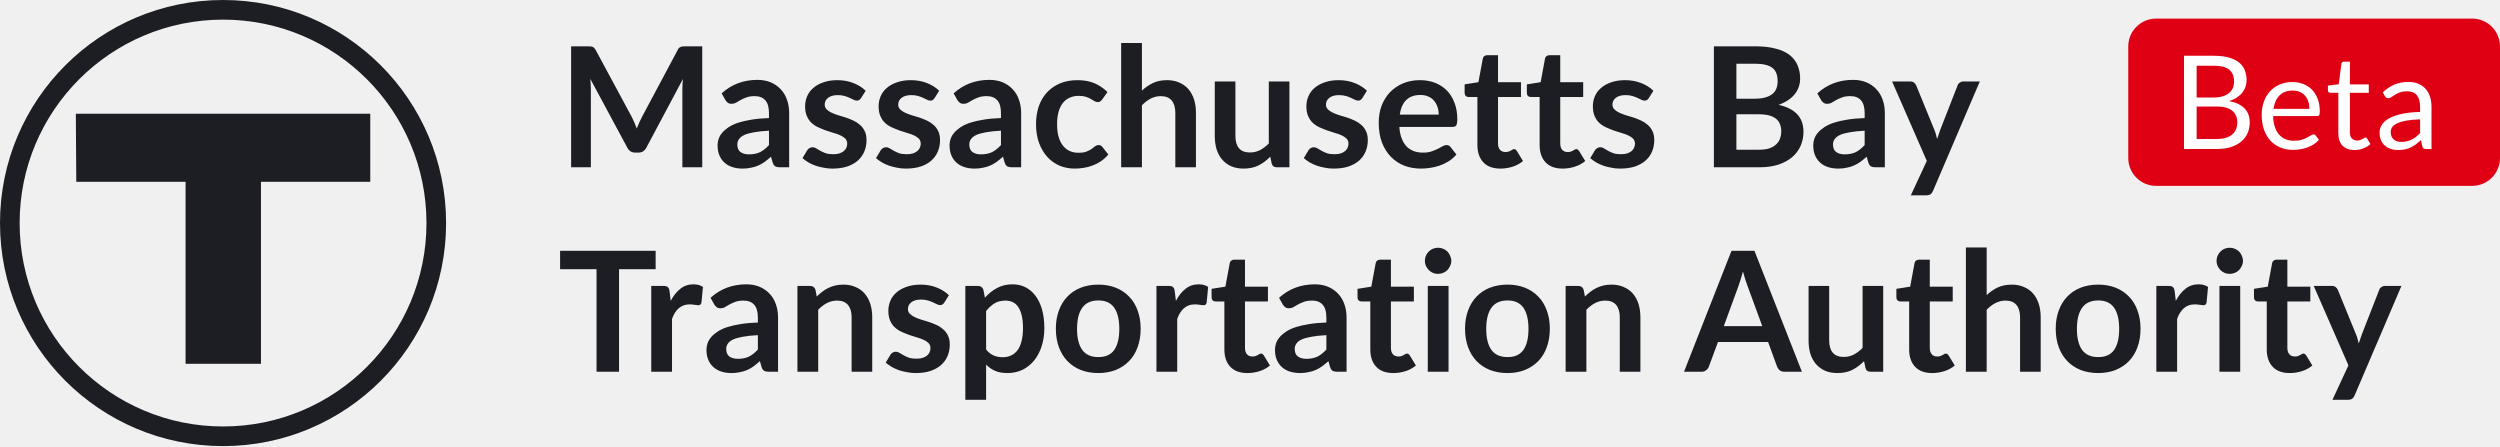
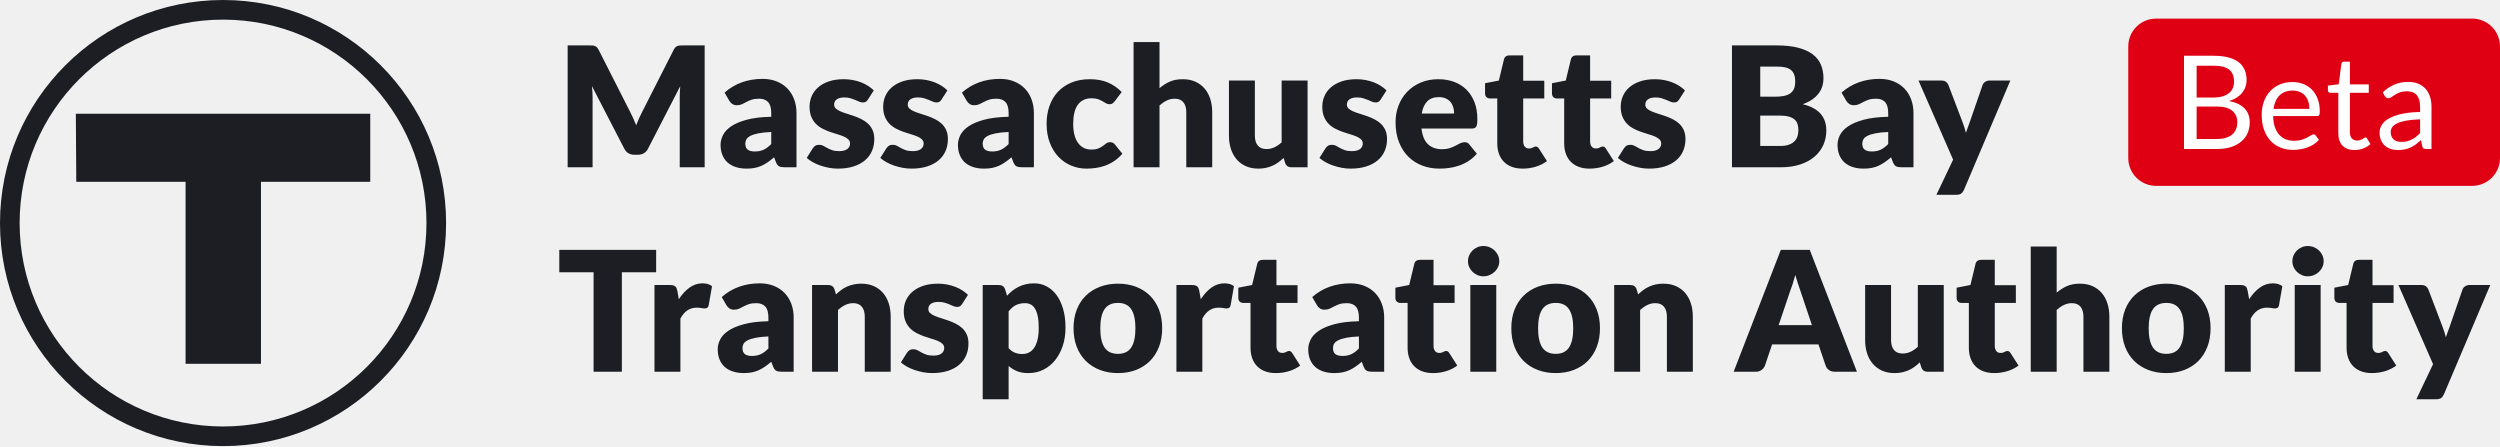
<svg xmlns="http://www.w3.org/2000/svg" width="269px" height="48px" viewBox="0 0 269 48" version="1.1">
  <defs />
  <g id="Page-1" stroke="none" stroke-width="1" fill="none" fill-rule="evenodd">
-     <g id="assets" transform="translate(-48, -48)" fill="#1C1E23">
-       <g id="logo-black" transform="translate(48, 48)">
-         <text id="Massachusetts-Bay" font-family="Lato-Black, Lato" font-size="18" font-weight="700">
-           <tspan x="60" y="18">Massachusetts Bay</tspan>
-           <tspan x="60" y="40">Transportation Authority</tspan>
-         </text>
+     <g id="assets" transform="translate(-48, -48)">
+       <g id="logo-black" transform="translate(48, 48)" fill="#1C1E23">
+         <path d="M67.785,12.006 C67.905,12.234 68.02,12.471 68.132,12.717 C68.243,12.963 68.349,13.215 68.451,13.473 C68.553,13.209 68.661,12.953 68.775,12.704 C68.889,12.454 69.006,12.213 69.126,11.979 L72.492,5.355 C72.552,5.241 72.613,5.153 72.677,5.09 C72.74,5.026 72.81,4.98 72.888,4.95 C72.966,4.92 73.054,4.902 73.153,4.896 C73.253,4.89 73.368,4.887 73.5,4.887 L75.822,4.887 L75.822,18 L73.14,18 L73.14,10.458 C73.14,10.092 73.158,9.696 73.194,9.27 L69.72,16.011 C69.612,16.221 69.467,16.38 69.284,16.488 C69.1,16.596 68.892,16.65 68.658,16.65 L68.244,16.65 C68.01,16.65 67.802,16.596 67.618,16.488 C67.435,16.38 67.29,16.221 67.182,16.011 L63.69,9.261 C63.714,9.471 63.732,9.679 63.744,9.886 C63.756,10.094 63.762,10.284 63.762,10.458 L63.762,18 L61.08,18 L61.08,4.887 L63.402,4.887 C63.534,4.887 63.649,4.89 63.748,4.896 C63.848,4.902 63.936,4.92 64.014,4.95 C64.092,4.98 64.162,5.026 64.225,5.09 C64.289,5.153 64.35,5.241 64.41,5.355 L67.785,12.006 Z M84.426,18 C84.162,18 83.963,17.964 83.828,17.892 C83.692,17.82 83.58,17.67 83.49,17.442 L83.292,16.929 C83.058,17.127 82.833,17.301 82.617,17.451 C82.401,17.601 82.178,17.728 81.947,17.834 C81.715,17.939 81.47,18.016 81.209,18.067 C80.947,18.119 80.658,18.144 80.34,18.144 C79.914,18.144 79.527,18.089 79.179,17.977 C78.831,17.866 78.536,17.703 78.293,17.487 C78.049,17.271 77.862,17.003 77.73,16.681 C77.598,16.36 77.532,15.99 77.532,15.57 C77.532,15.24 77.616,14.901 77.784,14.553 C77.952,14.205 78.243,13.889 78.657,13.604 C79.071,13.318 79.629,13.08 80.331,12.888 C81.033,12.696 81.918,12.588 82.986,12.564 L82.986,12.168 C82.986,11.622 82.874,11.228 82.648,10.985 C82.423,10.741 82.104,10.62 81.69,10.62 C81.36,10.62 81.09,10.656 80.88,10.728 C80.67,10.8 80.483,10.881 80.317,10.971 C80.152,11.061 79.992,11.142 79.836,11.214 C79.68,11.286 79.494,11.322 79.278,11.322 C79.086,11.322 78.923,11.276 78.787,11.182 C78.652,11.089 78.546,10.974 78.468,10.836 L77.964,9.963 C78.528,9.465 79.153,9.095 79.841,8.851 C80.528,8.608 81.264,8.487 82.05,8.487 C82.614,8.487 83.122,8.578 83.576,8.761 C84.029,8.945 84.412,9.199 84.728,9.527 C85.043,9.854 85.284,10.242 85.452,10.692 C85.62,11.142 85.704,11.634 85.704,12.168 L85.704,18 L84.426,18 Z M81.222,16.299 C81.582,16.299 81.897,16.236 82.167,16.11 C82.437,15.984 82.71,15.78 82.986,15.498 L82.986,14.202 C82.428,14.226 81.969,14.274 81.609,14.346 C81.249,14.418 80.964,14.508 80.754,14.616 C80.544,14.724 80.399,14.847 80.317,14.985 C80.236,15.123 80.196,15.273 80.196,15.435 C80.196,15.753 80.283,15.976 80.457,16.105 C80.631,16.235 80.886,16.299 81.222,16.299 L81.222,16.299 Z M93.39,10.71 C93.318,10.824 93.242,10.905 93.16,10.953 C93.079,11.001 92.976,11.025 92.85,11.025 C92.718,11.025 92.586,10.997 92.454,10.94 C92.322,10.882 92.18,10.821 92.026,10.755 C91.873,10.689 91.701,10.628 91.509,10.57 C91.317,10.513 91.098,10.485 90.852,10.485 C90.498,10.485 90.227,10.552 90.037,10.688 C89.848,10.823 89.754,11.01 89.754,11.25 C89.754,11.424 89.815,11.568 89.939,11.682 C90.062,11.796 90.225,11.896 90.429,11.983 C90.633,12.071 90.864,12.153 91.122,12.231 C91.38,12.309 91.644,12.396 91.914,12.492 C92.184,12.588 92.448,12.7 92.706,12.829 C92.964,12.959 93.195,13.117 93.399,13.306 C93.603,13.496 93.766,13.725 93.889,13.995 C94.013,14.265 94.074,14.589 94.074,14.967 C94.074,15.429 93.99,15.855 93.822,16.245 C93.654,16.635 93.404,16.971 93.07,17.253 C92.737,17.535 92.327,17.754 91.838,17.91 C91.348,18.066 90.786,18.144 90.15,18.144 C89.832,18.144 89.514,18.114 89.196,18.054 C88.878,17.994 88.571,17.913 88.273,17.811 C87.976,17.709 87.702,17.588 87.45,17.447 C87.198,17.305 86.982,17.154 86.802,16.992 L87.45,15.966 C87.528,15.846 87.621,15.752 87.729,15.682 C87.837,15.613 87.978,15.579 88.152,15.579 C88.314,15.579 88.459,15.615 88.588,15.687 C88.718,15.759 88.857,15.837 89.007,15.921 C89.157,16.005 89.332,16.083 89.534,16.155 C89.735,16.227 89.988,16.263 90.294,16.263 C90.51,16.263 90.693,16.241 90.843,16.195 C90.993,16.15 91.113,16.089 91.203,16.011 C91.293,15.933 91.359,15.846 91.401,15.75 C91.443,15.654 91.464,15.555 91.464,15.453 C91.464,15.267 91.401,15.114 91.275,14.994 C91.149,14.874 90.984,14.771 90.78,14.684 C90.576,14.596 90.344,14.516 90.082,14.441 C89.821,14.365 89.556,14.28 89.286,14.184 C89.016,14.088 88.751,13.973 88.49,13.838 C88.228,13.702 87.996,13.532 87.792,13.325 C87.588,13.117 87.423,12.864 87.297,12.564 C87.171,12.264 87.108,11.901 87.108,11.475 C87.108,11.079 87.184,10.703 87.338,10.345 C87.491,9.988 87.72,9.675 88.026,9.405 C88.332,9.135 88.716,8.921 89.178,8.761 C89.64,8.602 90.18,8.523 90.798,8.523 C91.134,8.523 91.459,8.553 91.775,8.613 C92.09,8.673 92.385,8.757 92.661,8.865 C92.937,8.973 93.189,9.1 93.417,9.248 C93.645,9.395 93.846,9.555 94.02,9.729 L93.39,10.71 Z M101.31,10.71 C101.238,10.824 101.162,10.905 101.081,10.953 C100.999,11.001 100.896,11.025 100.77,11.025 C100.638,11.025 100.506,10.997 100.374,10.94 C100.242,10.882 100.1,10.821 99.947,10.755 C99.793,10.689 99.621,10.628 99.429,10.57 C99.237,10.513 99.018,10.485 98.772,10.485 C98.418,10.485 98.147,10.552 97.957,10.688 C97.768,10.823 97.674,11.01 97.674,11.25 C97.674,11.424 97.735,11.568 97.859,11.682 C97.982,11.796 98.145,11.896 98.349,11.983 C98.553,12.071 98.784,12.153 99.042,12.231 C99.3,12.309 99.564,12.396 99.834,12.492 C100.104,12.588 100.368,12.7 100.626,12.829 C100.884,12.959 101.115,13.117 101.319,13.306 C101.523,13.496 101.686,13.725 101.809,13.995 C101.933,14.265 101.994,14.589 101.994,14.967 C101.994,15.429 101.91,15.855 101.742,16.245 C101.574,16.635 101.324,16.971 100.99,17.253 C100.657,17.535 100.247,17.754 99.757,17.91 C99.268,18.066 98.706,18.144 98.07,18.144 C97.752,18.144 97.434,18.114 97.116,18.054 C96.798,17.994 96.491,17.913 96.194,17.811 C95.896,17.709 95.622,17.588 95.37,17.447 C95.118,17.305 94.902,17.154 94.722,16.992 L95.37,15.966 C95.448,15.846 95.541,15.752 95.649,15.682 C95.757,15.613 95.898,15.579 96.072,15.579 C96.234,15.579 96.379,15.615 96.508,15.687 C96.638,15.759 96.777,15.837 96.927,15.921 C97.077,16.005 97.252,16.083 97.454,16.155 C97.655,16.227 97.908,16.263 98.214,16.263 C98.43,16.263 98.613,16.241 98.763,16.195 C98.913,16.15 99.033,16.089 99.123,16.011 C99.213,15.933 99.279,15.846 99.321,15.75 C99.363,15.654 99.384,15.555 99.384,15.453 C99.384,15.267 99.321,15.114 99.195,14.994 C99.069,14.874 98.904,14.771 98.7,14.684 C98.496,14.596 98.264,14.516 98.002,14.441 C97.741,14.365 97.476,14.28 97.206,14.184 C96.936,14.088 96.671,13.973 96.409,13.838 C96.148,13.702 95.916,13.532 95.712,13.325 C95.508,13.117 95.343,12.864 95.217,12.564 C95.091,12.264 95.028,11.901 95.028,11.475 C95.028,11.079 95.104,10.703 95.257,10.345 C95.411,9.988 95.64,9.675 95.946,9.405 C96.252,9.135 96.636,8.921 97.098,8.761 C97.56,8.602 98.1,8.523 98.718,8.523 C99.054,8.523 99.379,8.553 99.695,8.613 C100.01,8.673 100.305,8.757 100.581,8.865 C100.857,8.973 101.109,9.1 101.337,9.248 C101.565,9.395 101.766,9.555 101.94,9.729 L101.31,10.71 Z M109.968,18 C109.704,18 109.505,17.964 109.37,17.892 C109.234,17.82 109.122,17.67 109.032,17.442 L108.834,16.929 C108.6,17.127 108.375,17.301 108.159,17.451 C107.943,17.601 107.72,17.728 107.489,17.834 C107.257,17.939 107.012,18.016 106.751,18.067 C106.489,18.119 106.2,18.144 105.882,18.144 C105.456,18.144 105.069,18.089 104.721,17.977 C104.373,17.866 104.078,17.703 103.835,17.487 C103.591,17.271 103.404,17.003 103.272,16.681 C103.14,16.36 103.074,15.99 103.074,15.57 C103.074,15.24 103.158,14.901 103.326,14.553 C103.494,14.205 103.785,13.889 104.199,13.604 C104.613,13.318 105.171,13.08 105.873,12.888 C106.575,12.696 107.46,12.588 108.528,12.564 L108.528,12.168 C108.528,11.622 108.416,11.228 108.191,10.985 C107.965,10.741 107.646,10.62 107.232,10.62 C106.902,10.62 106.632,10.656 106.422,10.728 C106.212,10.8 106.025,10.881 105.859,10.971 C105.694,11.061 105.534,11.142 105.378,11.214 C105.222,11.286 105.036,11.322 104.82,11.322 C104.628,11.322 104.465,11.276 104.329,11.182 C104.194,11.089 104.088,10.974 104.01,10.836 L103.506,9.963 C104.07,9.465 104.695,9.095 105.382,8.851 C106.07,8.608 106.806,8.487 107.592,8.487 C108.156,8.487 108.664,8.578 109.118,8.761 C109.571,8.945 109.954,9.199 110.269,9.527 C110.585,9.854 110.826,10.242 110.994,10.692 C111.162,11.142 111.246,11.634 111.246,12.168 L111.246,18 L109.968,18 Z M106.764,16.299 C107.124,16.299 107.439,16.236 107.709,16.11 C107.979,15.984 108.252,15.78 108.528,15.498 L108.528,14.202 C107.97,14.226 107.511,14.274 107.151,14.346 C106.791,14.418 106.506,14.508 106.296,14.616 C106.086,14.724 105.941,14.847 105.859,14.985 C105.778,15.123 105.738,15.273 105.738,15.435 C105.738,15.753 105.825,15.976 105.999,16.105 C106.173,16.235 106.428,16.299 106.764,16.299 L106.764,16.299 Z M119.958,10.881 C119.874,10.983 119.793,11.064 119.715,11.124 C119.637,11.184 119.526,11.214 119.382,11.214 C119.244,11.214 119.12,11.181 119.008,11.115 C118.897,11.049 118.773,10.976 118.635,10.895 C118.497,10.813 118.335,10.74 118.149,10.674 C117.963,10.608 117.732,10.575 117.456,10.575 C117.114,10.575 116.819,10.638 116.57,10.764 C116.32,10.89 116.115,11.07 115.953,11.304 C115.791,11.538 115.671,11.824 115.593,12.164 C115.515,12.503 115.476,12.885 115.476,13.311 C115.476,14.205 115.648,14.892 115.993,15.372 C116.339,15.852 116.814,16.092 117.42,16.092 C117.744,16.092 118,16.052 118.189,15.97 C118.379,15.889 118.539,15.8 118.671,15.7 C118.803,15.601 118.924,15.51 119.035,15.426 C119.147,15.342 119.286,15.3 119.454,15.3 C119.676,15.3 119.844,15.381 119.958,15.543 L120.768,16.542 C120.48,16.872 120.177,17.14 119.859,17.348 C119.541,17.555 119.216,17.716 118.882,17.834 C118.549,17.951 118.215,18.031 117.879,18.076 C117.543,18.122 117.216,18.144 116.898,18.144 C116.328,18.144 115.784,18.036 115.264,17.82 C114.745,17.604 114.29,17.291 113.897,16.88 C113.503,16.468 113.192,15.963 112.96,15.363 C112.729,14.763 112.614,14.079 112.614,13.311 C112.614,12.639 112.714,12.011 112.915,11.425 C113.117,10.84 113.413,10.334 113.806,9.905 C114.2,9.475 114.685,9.138 115.264,8.892 C115.844,8.646 116.514,8.523 117.276,8.523 C118.008,8.523 118.65,8.64 119.202,8.874 C119.754,9.108 120.252,9.45 120.696,9.9 L119.958,10.881 Z M121.974,18 L121.974,4.527 L124.764,4.527 L124.764,9.486 C125.1,9.198 125.464,8.966 125.858,8.789 C126.251,8.611 126.72,8.523 127.266,8.523 C127.776,8.523 128.227,8.611 128.62,8.789 C129.014,8.966 129.345,9.211 129.615,9.527 C129.885,9.842 130.089,10.216 130.227,10.652 C130.365,11.087 130.434,11.559 130.434,12.069 L130.434,18 L127.644,18 L127.644,12.069 C127.644,11.613 127.539,11.258 127.329,11.002 C127.119,10.747 126.81,10.62 126.402,10.62 C126.096,10.62 125.808,10.686 125.538,10.818 C125.268,10.95 125.01,11.127 124.764,11.349 L124.764,18 L121.974,18 Z M135.024,8.667 L135.024,14.589 C135.024,15.051 135.129,15.408 135.339,15.66 C135.549,15.912 135.858,16.038 136.266,16.038 C136.572,16.038 136.858,15.975 137.125,15.849 C137.393,15.723 137.652,15.546 137.904,15.318 L137.904,8.667 L140.694,8.667 L140.694,18 L138.966,18 C138.618,18 138.39,17.844 138.282,17.532 L138.111,16.992 C137.931,17.166 137.745,17.323 137.553,17.465 C137.361,17.606 137.156,17.725 136.936,17.825 C136.717,17.924 136.482,18.001 136.23,18.058 C135.978,18.116 135.702,18.144 135.402,18.144 C134.892,18.144 134.441,18.056 134.048,17.878 C133.654,17.701 133.323,17.454 133.053,17.136 C132.783,16.818 132.579,16.443 132.441,16.011 C132.303,15.579 132.234,15.105 132.234,14.589 L132.234,8.667 L135.024,8.667 Z M148.56,10.71 C148.488,10.824 148.411,10.905 148.331,10.953 C148.25,11.001 148.146,11.025 148.02,11.025 C147.888,11.025 147.756,10.997 147.624,10.94 C147.492,10.882 147.35,10.821 147.196,10.755 C147.043,10.689 146.871,10.628 146.679,10.57 C146.487,10.513 146.268,10.485 146.022,10.485 C145.668,10.485 145.397,10.552 145.208,10.688 C145.018,10.823 144.924,11.01 144.924,11.25 C144.924,11.424 144.985,11.568 145.108,11.682 C145.232,11.796 145.395,11.896 145.599,11.983 C145.803,12.071 146.034,12.153 146.292,12.231 C146.55,12.309 146.814,12.396 147.084,12.492 C147.354,12.588 147.618,12.7 147.876,12.829 C148.134,12.959 148.365,13.117 148.569,13.306 C148.773,13.496 148.936,13.725 149.06,13.995 C149.183,14.265 149.244,14.589 149.244,14.967 C149.244,15.429 149.16,15.855 148.992,16.245 C148.824,16.635 148.574,16.971 148.24,17.253 C147.907,17.535 147.497,17.754 147.007,17.91 C146.518,18.066 145.956,18.144 145.32,18.144 C145.002,18.144 144.684,18.114 144.366,18.054 C144.048,17.994 143.741,17.913 143.444,17.811 C143.146,17.709 142.872,17.588 142.62,17.447 C142.368,17.305 142.152,17.154 141.972,16.992 L142.62,15.966 C142.698,15.846 142.791,15.752 142.899,15.682 C143.007,15.613 143.148,15.579 143.322,15.579 C143.484,15.579 143.629,15.615 143.758,15.687 C143.888,15.759 144.027,15.837 144.177,15.921 C144.327,16.005 144.502,16.083 144.703,16.155 C144.905,16.227 145.158,16.263 145.464,16.263 C145.68,16.263 145.863,16.241 146.013,16.195 C146.163,16.15 146.283,16.089 146.373,16.011 C146.463,15.933 146.529,15.846 146.571,15.75 C146.613,15.654 146.634,15.555 146.634,15.453 C146.634,15.267 146.571,15.114 146.445,14.994 C146.319,14.874 146.154,14.771 145.95,14.684 C145.746,14.596 145.514,14.516 145.252,14.441 C144.991,14.365 144.726,14.28 144.456,14.184 C144.186,14.088 143.921,13.973 143.66,13.838 C143.398,13.702 143.166,13.532 142.962,13.325 C142.758,13.117 142.593,12.864 142.467,12.564 C142.341,12.264 142.278,11.901 142.278,11.475 C142.278,11.079 142.354,10.703 142.507,10.345 C142.661,9.988 142.89,9.675 143.196,9.405 C143.502,9.135 143.886,8.921 144.348,8.761 C144.81,8.602 145.35,8.523 145.968,8.523 C146.304,8.523 146.629,8.553 146.945,8.613 C147.26,8.673 147.555,8.757 147.831,8.865 C148.107,8.973 148.359,9.1 148.587,9.248 C148.815,9.395 149.016,9.555 149.19,9.729 L148.56,10.71 Z M154.77,8.523 C155.388,8.523 155.953,8.619 156.466,8.811 C156.98,9.003 157.42,9.282 157.79,9.648 C158.159,10.014 158.446,10.462 158.654,10.993 C158.861,11.525 158.964,12.126 158.964,12.798 C158.964,13.008 158.955,13.179 158.937,13.311 C158.919,13.443 158.886,13.548 158.838,13.626 C158.79,13.704 158.726,13.758 158.644,13.788 C158.564,13.818 158.46,13.833 158.334,13.833 L152.952,13.833 C153.042,14.613 153.279,15.178 153.663,15.53 C154.047,15.881 154.542,16.056 155.148,16.056 C155.472,16.056 155.751,16.017 155.985,15.939 C156.219,15.861 156.427,15.774 156.611,15.678 C156.794,15.582 156.961,15.495 157.114,15.417 C157.268,15.339 157.428,15.3 157.596,15.3 C157.818,15.3 157.986,15.381 158.1,15.543 L158.91,16.542 C158.622,16.872 158.312,17.14 157.978,17.348 C157.645,17.555 157.304,17.716 156.952,17.834 C156.601,17.951 156.251,18.031 155.899,18.076 C155.548,18.122 155.214,18.144 154.896,18.144 C154.242,18.144 153.629,18.038 153.055,17.825 C152.482,17.611 151.982,17.295 151.553,16.875 C151.123,16.455 150.785,15.933 150.536,15.309 C150.286,14.685 150.162,13.959 150.162,13.131 C150.162,12.507 150.268,11.916 150.482,11.358 C150.695,10.8 151,10.311 151.399,9.891 C151.799,9.471 152.281,9.138 152.849,8.892 C153.416,8.646 154.056,8.523 154.77,8.523 L154.77,8.523 Z M154.824,10.449 C154.29,10.449 153.873,10.6 153.573,10.903 C153.273,11.207 153.075,11.643 152.979,12.213 L156.462,12.213 C156.462,11.991 156.434,11.775 156.376,11.565 C156.32,11.355 156.227,11.168 156.097,11.002 C155.968,10.837 155.799,10.704 155.589,10.602 C155.379,10.5 155.124,10.449 154.824,10.449 L154.824,10.449 Z M163.842,18.144 C163.398,18.144 163.007,18.08 162.667,17.951 C162.328,17.821 162.044,17.639 161.812,17.401 C161.581,17.164 161.406,16.878 161.286,16.542 C161.166,16.206 161.106,15.831 161.106,15.417 L161.106,10.593 L160.314,10.593 C160.17,10.593 160.047,10.547 159.945,10.454 C159.843,10.36 159.792,10.224 159.792,10.044 L159.792,8.955 L161.277,8.667 L161.826,6.39 C161.898,6.102 162.102,5.958 162.438,5.958 L163.896,5.958 L163.896,8.685 L166.164,8.685 L166.164,10.593 L163.896,10.593 L163.896,15.228 C163.896,15.444 163.948,15.622 164.054,15.764 C164.159,15.905 164.31,15.975 164.508,15.975 C164.61,15.975 164.696,15.965 164.764,15.944 C164.833,15.922 164.893,15.899 164.945,15.871 C164.995,15.844 165.043,15.821 165.089,15.8 C165.133,15.778 165.186,15.768 165.246,15.768 C165.33,15.768 165.398,15.787 165.448,15.826 C165.5,15.866 165.552,15.927 165.606,16.011 L166.452,17.334 C166.092,17.604 165.687,17.806 165.237,17.942 C164.787,18.077 164.322,18.144 163.842,18.144 L163.842,18.144 Z M171.042,18.144 C170.598,18.144 170.207,18.08 169.868,17.951 C169.528,17.821 169.244,17.639 169.012,17.401 C168.781,17.164 168.606,16.878 168.486,16.542 C168.366,16.206 168.306,15.831 168.306,15.417 L168.306,10.593 L167.514,10.593 C167.37,10.593 167.247,10.547 167.145,10.454 C167.043,10.36 166.992,10.224 166.992,10.044 L166.992,8.955 L168.477,8.667 L169.026,6.39 C169.098,6.102 169.302,5.958 169.638,5.958 L171.096,5.958 L171.096,8.685 L173.364,8.685 L173.364,10.593 L171.096,10.593 L171.096,15.228 C171.096,15.444 171.148,15.622 171.254,15.764 C171.359,15.905 171.51,15.975 171.708,15.975 C171.81,15.975 171.895,15.965 171.964,15.944 C172.034,15.922 172.094,15.899 172.144,15.871 C172.196,15.844 172.244,15.821 172.288,15.8 C172.333,15.778 172.386,15.768 172.446,15.768 C172.53,15.768 172.597,15.787 172.649,15.826 C172.7,15.866 172.752,15.927 172.806,16.011 L173.652,17.334 C173.292,17.604 172.887,17.806 172.437,17.942 C171.987,18.077 171.522,18.144 171.042,18.144 L171.042,18.144 Z M180.672,10.71 C180.6,10.824 180.524,10.905 180.442,10.953 C180.362,11.001 180.258,11.025 180.132,11.025 C180,11.025 179.868,10.997 179.736,10.94 C179.604,10.882 179.462,10.821 179.309,10.755 C179.155,10.689 178.983,10.628 178.791,10.57 C178.599,10.513 178.38,10.485 178.134,10.485 C177.78,10.485 177.509,10.552 177.32,10.688 C177.13,10.823 177.036,11.01 177.036,11.25 C177.036,11.424 177.097,11.568 177.22,11.682 C177.344,11.796 177.507,11.896 177.711,11.983 C177.915,12.071 178.146,12.153 178.404,12.231 C178.662,12.309 178.926,12.396 179.196,12.492 C179.466,12.588 179.73,12.7 179.988,12.829 C180.246,12.959 180.477,13.117 180.681,13.306 C180.885,13.496 181.048,13.725 181.172,13.995 C181.295,14.265 181.356,14.589 181.356,14.967 C181.356,15.429 181.272,15.855 181.104,16.245 C180.936,16.635 180.686,16.971 180.352,17.253 C180.019,17.535 179.609,17.754 179.119,17.91 C178.63,18.066 178.068,18.144 177.432,18.144 C177.114,18.144 176.796,18.114 176.478,18.054 C176.16,17.994 175.853,17.913 175.555,17.811 C175.258,17.709 174.984,17.588 174.732,17.447 C174.48,17.305 174.264,17.154 174.084,16.992 L174.732,15.966 C174.81,15.846 174.903,15.752 175.011,15.682 C175.119,15.613 175.26,15.579 175.434,15.579 C175.596,15.579 175.741,15.615 175.87,15.687 C176,15.759 176.139,15.837 176.289,15.921 C176.439,16.005 176.614,16.083 176.815,16.155 C177.017,16.227 177.27,16.263 177.576,16.263 C177.792,16.263 177.975,16.241 178.125,16.195 C178.275,16.15 178.395,16.089 178.485,16.011 C178.575,15.933 178.641,15.846 178.683,15.75 C178.725,15.654 178.746,15.555 178.746,15.453 C178.746,15.267 178.683,15.114 178.557,14.994 C178.431,14.874 178.266,14.771 178.062,14.684 C177.858,14.596 177.626,14.516 177.364,14.441 C177.103,14.365 176.838,14.28 176.568,14.184 C176.298,14.088 176.033,13.973 175.772,13.838 C175.51,13.702 175.278,13.532 175.074,13.325 C174.87,13.117 174.705,12.864 174.579,12.564 C174.453,12.264 174.39,11.901 174.39,11.475 C174.39,11.079 174.466,10.703 174.619,10.345 C174.773,9.988 175.002,9.675 175.308,9.405 C175.614,9.135 175.998,8.921 176.46,8.761 C176.922,8.602 177.462,8.523 178.08,8.523 C178.416,8.523 178.741,8.553 179.056,8.613 C179.372,8.673 179.667,8.757 179.943,8.865 C180.219,8.973 180.471,9.1 180.699,9.248 C180.927,9.395 181.128,9.555 181.302,9.729 L180.672,10.71 Z M186.36,18 L186.36,4.887 L191.184,4.887 C192.09,4.887 192.861,4.971 193.497,5.139 C194.133,5.307 194.652,5.544 195.054,5.85 C195.456,6.156 195.748,6.528 195.931,6.966 C196.115,7.404 196.206,7.893 196.206,8.433 C196.206,8.727 196.164,9.01 196.08,9.284 C195.996,9.557 195.864,9.813 195.684,10.053 C195.504,10.293 195.273,10.51 194.991,10.706 C194.709,10.901 194.37,11.07 193.974,11.214 C194.838,11.424 195.477,11.764 195.891,12.236 C196.305,12.707 196.512,13.311 196.512,14.049 C196.512,14.607 196.404,15.126 196.188,15.606 C195.972,16.086 195.656,16.504 195.238,16.861 C194.821,17.219 194.307,17.497 193.695,17.698 C193.083,17.9 192.384,18 191.598,18 L186.36,18 Z M189.402,12.438 L189.402,15.705 L191.544,15.705 C191.946,15.705 192.274,15.654 192.53,15.552 C192.785,15.45 192.984,15.318 193.128,15.156 C193.272,14.994 193.371,14.811 193.425,14.607 C193.479,14.403 193.506,14.196 193.506,13.986 C193.506,13.746 193.475,13.53 193.411,13.338 C193.349,13.146 193.241,12.984 193.088,12.852 C192.934,12.72 192.732,12.618 192.48,12.546 C192.228,12.474 191.91,12.438 191.526,12.438 L189.402,12.438 Z M189.402,10.404 L190.986,10.404 C191.322,10.404 191.625,10.38 191.895,10.332 C192.165,10.284 192.394,10.2 192.583,10.08 C192.773,9.96 192.917,9.795 193.016,9.585 C193.114,9.375 193.164,9.111 193.164,8.793 C193.164,8.481 193.125,8.222 193.047,8.014 C192.969,7.807 192.849,7.641 192.687,7.515 C192.525,7.389 192.32,7.299 192.071,7.245 C191.821,7.191 191.526,7.164 191.184,7.164 L189.402,7.164 L189.402,10.404 Z M204.612,18 C204.348,18 204.149,17.964 204.013,17.892 C203.878,17.82 203.766,17.67 203.676,17.442 L203.478,16.929 C203.244,17.127 203.019,17.301 202.803,17.451 C202.587,17.601 202.364,17.728 202.132,17.834 C201.901,17.939 201.656,18.016 201.394,18.067 C201.133,18.119 200.844,18.144 200.526,18.144 C200.1,18.144 199.713,18.089 199.365,17.977 C199.017,17.866 198.722,17.703 198.478,17.487 C198.235,17.271 198.048,17.003 197.916,16.681 C197.784,16.36 197.718,15.99 197.718,15.57 C197.718,15.24 197.802,14.901 197.97,14.553 C198.138,14.205 198.429,13.889 198.843,13.604 C199.257,13.318 199.815,13.08 200.517,12.888 C201.219,12.696 202.104,12.588 203.172,12.564 L203.172,12.168 C203.172,11.622 203.06,11.228 202.834,10.985 C202.609,10.741 202.29,10.62 201.876,10.62 C201.546,10.62 201.276,10.656 201.066,10.728 C200.856,10.8 200.669,10.881 200.504,10.971 C200.338,11.061 200.178,11.142 200.022,11.214 C199.866,11.286 199.68,11.322 199.464,11.322 C199.272,11.322 199.109,11.276 198.974,11.182 C198.838,11.089 198.732,10.974 198.654,10.836 L198.15,9.963 C198.714,9.465 199.339,9.095 200.026,8.851 C200.714,8.608 201.45,8.487 202.236,8.487 C202.8,8.487 203.308,8.578 203.762,8.761 C204.215,8.945 204.598,9.199 204.913,9.527 C205.229,9.854 205.47,10.242 205.638,10.692 C205.806,11.142 205.89,11.634 205.89,12.168 L205.89,18 L204.612,18 Z M201.408,16.299 C201.768,16.299 202.083,16.236 202.353,16.11 C202.623,15.984 202.896,15.78 203.172,15.498 L203.172,14.202 C202.614,14.226 202.155,14.274 201.795,14.346 C201.435,14.418 201.15,14.508 200.94,14.616 C200.73,14.724 200.584,14.847 200.504,14.985 C200.423,15.123 200.382,15.273 200.382,15.435 C200.382,15.753 200.469,15.976 200.643,16.105 C200.817,16.235 201.072,16.299 201.408,16.299 L201.408,16.299 Z M211.326,20.421 C211.242,20.607 211.14,20.743 211.02,20.831 C210.9,20.918 210.708,20.961 210.444,20.961 L208.356,20.961 L210.156,17.181 L206.43,8.667 L208.896,8.667 C209.112,8.667 209.28,8.715 209.4,8.811 C209.52,8.907 209.604,9.021 209.652,9.153 L211.182,13.176 C211.326,13.548 211.443,13.92 211.533,14.292 C211.593,14.1 211.659,13.911 211.731,13.725 C211.803,13.539 211.872,13.35 211.938,13.158 L213.324,9.153 C213.372,9.015 213.466,8.9 213.607,8.806 C213.749,8.713 213.9,8.667 214.062,8.667 L216.312,8.667 L211.326,20.421 Z M70.602,26.887 L70.602,29.299 L66.912,29.299 L66.912,40 L63.87,40 L63.87,29.299 L60.18,29.299 L60.18,26.887 L70.602,26.887 Z M70.422,40 L70.422,30.667 L72.078,30.667 C72.216,30.667 72.331,30.679 72.424,30.703 C72.518,30.727 72.595,30.764 72.659,30.816 C72.722,30.867 72.769,30.934 72.802,31.018 C72.836,31.102 72.864,31.204 72.888,31.324 L73.041,32.197 C73.383,31.669 73.767,31.252 74.193,30.946 C74.619,30.64 75.084,30.487 75.588,30.487 C76.014,30.487 76.356,30.589 76.614,30.793 L76.254,32.845 C76.23,32.971 76.182,33.059 76.11,33.111 C76.038,33.162 75.942,33.187 75.822,33.187 C75.72,33.187 75.6,33.174 75.462,33.147 C75.324,33.119 75.15,33.106 74.94,33.106 C74.208,33.106 73.632,33.496 73.212,34.276 L73.212,40 L70.422,40 Z M84.12,40 C83.856,40 83.657,39.964 83.522,39.892 C83.386,39.82 83.274,39.67 83.184,39.442 L82.986,38.929 C82.752,39.127 82.527,39.301 82.311,39.451 C82.095,39.601 81.872,39.728 81.641,39.834 C81.409,39.939 81.164,40.016 80.903,40.068 C80.641,40.119 80.352,40.144 80.034,40.144 C79.608,40.144 79.221,40.089 78.873,39.977 C78.525,39.866 78.23,39.703 77.987,39.487 C77.743,39.271 77.556,39.003 77.424,38.681 C77.292,38.36 77.226,37.99 77.226,37.57 C77.226,37.24 77.31,36.901 77.478,36.553 C77.646,36.205 77.937,35.889 78.351,35.603 C78.765,35.318 79.323,35.08 80.025,34.888 C80.727,34.696 81.612,34.588 82.68,34.564 L82.68,34.168 C82.68,33.622 82.568,33.228 82.343,32.984 C82.117,32.741 81.798,32.62 81.384,32.62 C81.054,32.62 80.784,32.656 80.574,32.728 C80.364,32.8 80.177,32.881 80.011,32.971 C79.846,33.061 79.686,33.142 79.53,33.214 C79.374,33.286 79.188,33.322 78.972,33.322 C78.78,33.322 78.617,33.276 78.481,33.182 C78.346,33.089 78.24,32.974 78.162,32.836 L77.658,31.963 C78.222,31.465 78.847,31.095 79.534,30.852 C80.222,30.608 80.958,30.487 81.744,30.487 C82.308,30.487 82.816,30.578 83.269,30.762 C83.723,30.945 84.106,31.199 84.421,31.526 C84.737,31.854 84.978,32.242 85.146,32.692 C85.314,33.142 85.398,33.634 85.398,34.168 L85.398,40 L84.12,40 Z M80.916,38.299 C81.276,38.299 81.591,38.236 81.861,38.11 C82.131,37.984 82.404,37.78 82.68,37.498 L82.68,36.202 C82.122,36.226 81.663,36.274 81.303,36.346 C80.943,36.418 80.658,36.508 80.448,36.616 C80.238,36.724 80.093,36.847 80.011,36.985 C79.93,37.123 79.89,37.273 79.89,37.435 C79.89,37.753 79.977,37.976 80.151,38.105 C80.325,38.235 80.58,38.299 80.916,38.299 L80.916,38.299 Z M87.378,40 L87.378,30.667 L89.106,30.667 C89.28,30.667 89.425,30.706 89.543,30.784 C89.66,30.862 89.742,30.979 89.79,31.135 L89.952,31.675 C90.132,31.507 90.318,31.351 90.51,31.207 C90.702,31.063 90.907,30.942 91.126,30.843 C91.346,30.743 91.582,30.666 91.838,30.608 C92.093,30.551 92.37,30.523 92.67,30.523 C93.18,30.523 93.631,30.611 94.025,30.788 C94.418,30.966 94.749,31.211 95.019,31.526 C95.289,31.842 95.493,32.216 95.631,32.651 C95.769,33.087 95.838,33.559 95.838,34.069 L95.838,40 L93.048,40 L93.048,34.069 C93.048,33.613 92.943,33.258 92.733,33.002 C92.523,32.747 92.214,32.62 91.806,32.62 C91.5,32.62 91.212,32.686 90.942,32.818 C90.672,32.95 90.414,33.127 90.168,33.349 L90.168,40 L87.378,40 Z M103.524,32.71 C103.452,32.824 103.376,32.905 103.294,32.953 C103.213,33.001 103.11,33.025 102.984,33.025 C102.852,33.025 102.72,32.997 102.588,32.94 C102.456,32.882 102.314,32.821 102.16,32.755 C102.007,32.689 101.835,32.628 101.643,32.571 C101.451,32.513 101.232,32.485 100.986,32.485 C100.632,32.485 100.361,32.552 100.171,32.688 C99.982,32.823 99.888,33.01 99.888,33.25 C99.888,33.424 99.949,33.568 100.073,33.682 C100.196,33.796 100.359,33.896 100.563,33.983 C100.767,34.071 100.998,34.153 101.256,34.231 C101.514,34.309 101.778,34.396 102.048,34.492 C102.318,34.588 102.582,34.7 102.84,34.83 C103.098,34.959 103.329,35.117 103.533,35.306 C103.737,35.496 103.9,35.725 104.023,35.995 C104.147,36.265 104.208,36.589 104.208,36.967 C104.208,37.429 104.124,37.855 103.956,38.245 C103.788,38.635 103.538,38.971 103.204,39.253 C102.871,39.535 102.461,39.754 101.972,39.91 C101.482,40.066 100.92,40.144 100.284,40.144 C99.966,40.144 99.648,40.114 99.33,40.054 C99.012,39.994 98.705,39.913 98.407,39.811 C98.11,39.709 97.836,39.588 97.584,39.447 C97.332,39.305 97.116,39.154 96.936,38.992 L97.584,37.966 C97.662,37.846 97.755,37.752 97.863,37.682 C97.971,37.613 98.112,37.579 98.286,37.579 C98.448,37.579 98.593,37.615 98.722,37.687 C98.852,37.759 98.991,37.837 99.141,37.921 C99.291,38.005 99.466,38.083 99.668,38.155 C99.869,38.227 100.122,38.263 100.428,38.263 C100.644,38.263 100.827,38.241 100.977,38.196 C101.127,38.15 101.247,38.089 101.337,38.011 C101.427,37.933 101.493,37.846 101.535,37.75 C101.577,37.654 101.598,37.555 101.598,37.453 C101.598,37.267 101.535,37.114 101.409,36.994 C101.283,36.874 101.118,36.771 100.914,36.684 C100.71,36.596 100.478,36.516 100.216,36.441 C99.955,36.365 99.69,36.28 99.42,36.184 C99.15,36.088 98.885,35.973 98.624,35.837 C98.362,35.702 98.13,35.532 97.926,35.325 C97.722,35.117 97.557,34.864 97.431,34.564 C97.305,34.264 97.242,33.901 97.242,33.475 C97.242,33.079 97.318,32.703 97.472,32.346 C97.625,31.988 97.854,31.675 98.16,31.405 C98.466,31.135 98.85,30.921 99.312,30.762 C99.774,30.602 100.314,30.523 100.932,30.523 C101.268,30.523 101.593,30.553 101.909,30.613 C102.224,30.673 102.519,30.757 102.795,30.865 C103.071,30.973 103.323,31.1 103.551,31.247 C103.779,31.395 103.98,31.555 104.154,31.729 L103.524,32.71 Z M105.738,42.961 L105.738,30.667 L107.466,30.667 C107.64,30.667 107.785,30.706 107.903,30.784 C108.02,30.862 108.102,30.979 108.15,31.135 L108.357,31.819 C108.537,31.621 108.73,31.441 108.938,31.279 C109.145,31.117 109.366,30.978 109.603,30.86 C109.841,30.743 110.095,30.652 110.368,30.586 C110.642,30.52 110.94,30.487 111.264,30.487 C111.75,30.487 112.2,30.595 112.614,30.811 C113.028,31.027 113.385,31.339 113.685,31.747 C113.985,32.155 114.22,32.654 114.391,33.245 C114.563,33.837 114.648,34.507 114.648,35.257 C114.648,35.959 114.551,36.607 114.356,37.201 C114.16,37.795 113.888,38.311 113.537,38.749 C113.185,39.187 112.766,39.529 112.276,39.775 C111.787,40.021 111.246,40.144 110.652,40.144 C110.166,40.144 109.758,40.075 109.428,39.937 C109.098,39.799 108.798,39.613 108.528,39.379 L108.528,42.961 L105.738,42.961 Z M110.292,32.62 C110.088,32.62 109.904,32.639 109.739,32.678 C109.573,32.718 109.421,32.773 109.279,32.845 C109.138,32.917 109.008,33.008 108.888,33.12 C108.768,33.231 108.648,33.358 108.528,33.502 L108.528,37.462 C108.738,37.696 108.966,37.859 109.212,37.953 C109.458,38.046 109.716,38.092 109.986,38.092 C110.244,38.092 110.481,38.041 110.697,37.939 C110.913,37.837 111.1,37.674 111.26,37.449 C111.419,37.223 111.543,36.931 111.633,36.571 C111.723,36.211 111.768,35.773 111.768,35.257 C111.768,34.765 111.732,34.351 111.66,34.015 C111.588,33.679 111.488,33.408 111.359,33.2 C111.229,32.993 111.075,32.845 110.895,32.755 C110.715,32.665 110.514,32.62 110.292,32.62 L110.292,32.62 Z M120.3,30.523 C121.008,30.523 121.653,30.634 122.235,30.856 C122.817,31.078 123.316,31.396 123.734,31.81 C124.151,32.224 124.474,32.726 124.706,33.318 C124.937,33.909 125.052,34.573 125.052,35.311 C125.052,36.055 124.937,36.725 124.706,37.322 C124.474,37.92 124.151,38.426 123.734,38.843 C123.316,39.261 122.817,39.581 122.235,39.806 C121.653,40.032 121.008,40.144 120.3,40.144 C119.586,40.144 118.937,40.032 118.352,39.806 C117.766,39.581 117.263,39.261 116.84,38.843 C116.416,38.426 116.09,37.92 115.859,37.322 C115.627,36.725 115.512,36.055 115.512,35.311 C115.512,34.573 115.627,33.909 115.859,33.318 C116.09,32.726 116.416,32.224 116.84,31.81 C117.263,31.396 117.766,31.078 118.352,30.856 C118.937,30.634 119.586,30.523 120.3,30.523 L120.3,30.523 Z M120.3,38.074 C120.942,38.074 121.414,37.848 121.718,37.395 C122.021,36.941 122.172,36.253 122.172,35.329 C122.172,34.405 122.021,33.718 121.718,33.268 C121.414,32.818 120.942,32.593 120.3,32.593 C119.64,32.593 119.157,32.818 118.851,33.268 C118.545,33.718 118.392,34.405 118.392,35.329 C118.392,36.253 118.545,36.941 118.851,37.395 C119.157,37.848 119.64,38.074 120.3,38.074 L120.3,38.074 Z M126.582,40 L126.582,30.667 L128.238,30.667 C128.376,30.667 128.492,30.679 128.584,30.703 C128.678,30.727 128.756,30.764 128.819,30.816 C128.881,30.867 128.929,30.934 128.963,31.018 C128.995,31.102 129.024,31.204 129.048,31.324 L129.201,32.197 C129.543,31.669 129.927,31.252 130.353,30.946 C130.779,30.64 131.244,30.487 131.748,30.487 C132.174,30.487 132.516,30.589 132.774,30.793 L132.414,32.845 C132.39,32.971 132.342,33.059 132.27,33.111 C132.198,33.162 132.102,33.187 131.982,33.187 C131.88,33.187 131.76,33.174 131.622,33.147 C131.484,33.119 131.31,33.106 131.1,33.106 C130.368,33.106 129.792,33.496 129.372,34.276 L129.372,40 L126.582,40 Z M137.292,40.144 C136.848,40.144 136.457,40.08 136.118,39.95 C135.778,39.821 135.494,39.639 135.262,39.401 C135.031,39.164 134.856,38.878 134.736,38.542 C134.616,38.206 134.556,37.831 134.556,37.417 L134.556,32.593 L133.764,32.593 C133.62,32.593 133.497,32.547 133.395,32.453 C133.293,32.36 133.242,32.224 133.242,32.044 L133.242,30.955 L134.727,30.667 L135.276,28.39 C135.348,28.102 135.552,27.958 135.888,27.958 L137.346,27.958 L137.346,30.685 L139.614,30.685 L139.614,32.593 L137.346,32.593 L137.346,37.228 C137.346,37.444 137.398,37.622 137.504,37.764 C137.609,37.905 137.76,37.975 137.958,37.975 C138.06,37.975 138.145,37.965 138.214,37.944 C138.284,37.922 138.344,37.899 138.394,37.871 C138.446,37.844 138.494,37.821 138.538,37.8 C138.583,37.778 138.636,37.768 138.696,37.768 C138.78,37.768 138.847,37.787 138.899,37.827 C138.95,37.866 139.002,37.927 139.056,38.011 L139.902,39.334 C139.542,39.604 139.137,39.806 138.687,39.941 C138.237,40.077 137.772,40.144 137.292,40.144 L137.292,40.144 Z M147.66,40 C147.396,40 147.197,39.964 147.061,39.892 C146.926,39.82 146.814,39.67 146.724,39.442 L146.526,38.929 C146.292,39.127 146.067,39.301 145.851,39.451 C145.635,39.601 145.412,39.728 145.18,39.834 C144.949,39.939 144.704,40.016 144.442,40.068 C144.181,40.119 143.892,40.144 143.574,40.144 C143.148,40.144 142.761,40.089 142.413,39.977 C142.065,39.866 141.77,39.703 141.526,39.487 C141.283,39.271 141.096,39.003 140.964,38.681 C140.832,38.36 140.766,37.99 140.766,37.57 C140.766,37.24 140.85,36.901 141.018,36.553 C141.186,36.205 141.477,35.889 141.891,35.603 C142.305,35.318 142.863,35.08 143.565,34.888 C144.267,34.696 145.152,34.588 146.22,34.564 L146.22,34.168 C146.22,33.622 146.108,33.228 145.882,32.984 C145.657,32.741 145.338,32.62 144.924,32.62 C144.594,32.62 144.324,32.656 144.114,32.728 C143.904,32.8 143.717,32.881 143.552,32.971 C143.386,33.061 143.226,33.142 143.07,33.214 C142.914,33.286 142.728,33.322 142.512,33.322 C142.32,33.322 142.157,33.276 142.022,33.182 C141.886,33.089 141.78,32.974 141.702,32.836 L141.198,31.963 C141.762,31.465 142.387,31.095 143.075,30.852 C143.762,30.608 144.498,30.487 145.284,30.487 C145.848,30.487 146.356,30.578 146.81,30.762 C147.263,30.945 147.646,31.199 147.962,31.526 C148.277,31.854 148.518,32.242 148.686,32.692 C148.854,33.142 148.938,33.634 148.938,34.168 L148.938,40 L147.66,40 Z M144.456,38.299 C144.816,38.299 145.131,38.236 145.401,38.11 C145.671,37.984 145.944,37.78 146.22,37.498 L146.22,36.202 C145.662,36.226 145.203,36.274 144.843,36.346 C144.483,36.418 144.198,36.508 143.988,36.616 C143.778,36.724 143.632,36.847 143.552,36.985 C143.47,37.123 143.43,37.273 143.43,37.435 C143.43,37.753 143.517,37.976 143.691,38.105 C143.865,38.235 144.12,38.299 144.456,38.299 L144.456,38.299 Z M154.194,40.144 C153.75,40.144 153.359,40.08 153.019,39.95 C152.68,39.821 152.396,39.639 152.165,39.401 C151.933,39.164 151.758,38.878 151.638,38.542 C151.518,38.206 151.458,37.831 151.458,37.417 L151.458,32.593 L150.666,32.593 C150.522,32.593 150.399,32.547 150.297,32.453 C150.195,32.36 150.144,32.224 150.144,32.044 L150.144,30.955 L151.629,30.667 L152.178,28.39 C152.25,28.102 152.454,27.958 152.79,27.958 L154.248,27.958 L154.248,30.685 L156.516,30.685 L156.516,32.593 L154.248,32.593 L154.248,37.228 C154.248,37.444 154.3,37.622 154.405,37.764 C154.511,37.905 154.662,37.975 154.86,37.975 C154.962,37.975 155.048,37.965 155.117,37.944 C155.185,37.922 155.245,37.899 155.297,37.871 C155.347,37.844 155.395,37.821 155.44,37.8 C155.486,37.778 155.538,37.768 155.598,37.768 C155.682,37.768 155.75,37.787 155.8,37.827 C155.851,37.866 155.904,37.927 155.958,38.011 L156.804,39.334 C156.444,39.604 156.039,39.806 155.589,39.941 C155.139,40.077 154.674,40.144 154.194,40.144 L154.194,40.144 Z M160.998,30.667 L160.998,40 L158.208,40 L158.208,30.667 L160.998,30.667 Z M161.322,28.111 C161.322,28.333 161.277,28.541 161.187,28.736 C161.097,28.932 160.974,29.102 160.818,29.25 C160.662,29.397 160.481,29.513 160.274,29.601 C160.066,29.688 159.846,29.731 159.612,29.731 C159.384,29.731 159.171,29.688 158.973,29.601 C158.775,29.513 158.6,29.397 158.446,29.25 C158.293,29.102 158.173,28.932 158.087,28.736 C158,28.541 157.956,28.333 157.956,28.111 C157.956,27.883 158,27.67 158.087,27.472 C158.173,27.274 158.293,27.1 158.446,26.95 C158.6,26.8 158.775,26.683 158.973,26.599 C159.171,26.515 159.384,26.473 159.612,26.473 C159.846,26.473 160.066,26.515 160.274,26.599 C160.481,26.683 160.662,26.8 160.818,26.95 C160.974,27.1 161.097,27.274 161.187,27.472 C161.277,27.67 161.322,27.883 161.322,28.111 L161.322,28.111 Z M167.406,30.523 C168.114,30.523 168.759,30.634 169.341,30.856 C169.923,31.078 170.422,31.396 170.839,31.81 C171.257,32.224 171.58,32.726 171.811,33.318 C172.043,33.909 172.158,34.573 172.158,35.311 C172.158,36.055 172.043,36.725 171.811,37.322 C171.58,37.92 171.257,38.426 170.839,38.843 C170.422,39.261 169.923,39.581 169.341,39.806 C168.759,40.032 168.114,40.144 167.406,40.144 C166.692,40.144 166.043,40.032 165.458,39.806 C164.872,39.581 164.369,39.261 163.946,38.843 C163.522,38.426 163.196,37.92 162.964,37.322 C162.733,36.725 162.618,36.055 162.618,35.311 C162.618,34.573 162.733,33.909 162.964,33.318 C163.196,32.726 163.522,32.224 163.946,31.81 C164.369,31.396 164.872,31.078 165.458,30.856 C166.043,30.634 166.692,30.523 167.406,30.523 L167.406,30.523 Z M167.406,38.074 C168.048,38.074 168.52,37.848 168.823,37.395 C169.127,36.941 169.278,36.253 169.278,35.329 C169.278,34.405 169.127,33.718 168.823,33.268 C168.52,32.818 168.048,32.593 167.406,32.593 C166.746,32.593 166.263,32.818 165.957,33.268 C165.651,33.718 165.498,34.405 165.498,35.329 C165.498,36.253 165.651,36.941 165.957,37.395 C166.263,37.848 166.746,38.074 167.406,38.074 L167.406,38.074 Z M173.688,40 L173.688,30.667 L175.416,30.667 C175.59,30.667 175.735,30.706 175.852,30.784 C175.97,30.862 176.052,30.979 176.1,31.135 L176.262,31.675 C176.442,31.507 176.628,31.351 176.82,31.207 C177.012,31.063 177.217,30.942 177.436,30.843 C177.656,30.743 177.892,30.666 178.148,30.608 C178.403,30.551 178.68,30.523 178.98,30.523 C179.49,30.523 179.941,30.611 180.334,30.788 C180.728,30.966 181.059,31.211 181.329,31.526 C181.599,31.842 181.803,32.216 181.941,32.651 C182.079,33.087 182.148,33.559 182.148,34.069 L182.148,40 L179.358,40 L179.358,34.069 C179.358,33.613 179.253,33.258 179.043,33.002 C178.833,32.747 178.524,32.62 178.116,32.62 C177.81,32.62 177.522,32.686 177.252,32.818 C176.982,32.95 176.724,33.127 176.478,33.349 L176.478,40 L173.688,40 Z M199.806,40 L197.448,40 C197.184,40 196.967,39.939 196.796,39.816 C196.624,39.692 196.506,39.535 196.44,39.343 L195.666,37.057 L190.68,37.057 L189.906,39.343 C189.846,39.511 189.729,39.662 189.555,39.797 C189.381,39.933 189.168,40 188.916,40 L186.54,40 L191.616,26.887 L194.73,26.887 L199.806,40 Z M191.382,34.987 L194.964,34.987 L193.758,31.396 C193.68,31.168 193.589,30.9 193.483,30.59 C193.378,30.281 193.275,29.947 193.173,29.587 C193.077,29.953 192.978,30.292 192.876,30.604 C192.774,30.916 192.678,31.186 192.588,31.414 L191.382,34.987 Z M203.478,30.667 L203.478,36.589 C203.478,37.051 203.583,37.408 203.793,37.66 C204.003,37.912 204.312,38.038 204.72,38.038 C205.026,38.038 205.312,37.975 205.579,37.849 C205.847,37.723 206.106,37.546 206.358,37.318 L206.358,30.667 L209.148,30.667 L209.148,40 L207.42,40 C207.072,40 206.844,39.844 206.736,39.532 L206.565,38.992 C206.385,39.166 206.199,39.323 206.007,39.465 C205.815,39.606 205.61,39.725 205.391,39.825 C205.171,39.924 204.936,40.001 204.684,40.059 C204.432,40.116 204.156,40.144 203.856,40.144 C203.346,40.144 202.895,40.056 202.501,39.879 C202.108,39.701 201.777,39.454 201.507,39.136 C201.237,38.818 201.033,38.443 200.895,38.011 C200.757,37.579 200.688,37.105 200.688,36.589 L200.688,30.667 L203.478,30.667 Z M214.584,40.144 C214.14,40.144 213.749,40.08 213.41,39.95 C213.07,39.821 212.786,39.639 212.554,39.401 C212.323,39.164 212.148,38.878 212.028,38.542 C211.908,38.206 211.848,37.831 211.848,37.417 L211.848,32.593 L211.056,32.593 C210.912,32.593 210.789,32.547 210.687,32.453 C210.585,32.36 210.534,32.224 210.534,32.044 L210.534,30.955 L212.019,30.667 L212.568,28.39 C212.64,28.102 212.844,27.958 213.18,27.958 L214.638,27.958 L214.638,30.685 L216.906,30.685 L216.906,32.593 L214.638,32.593 L214.638,37.228 C214.638,37.444 214.69,37.622 214.796,37.764 C214.901,37.905 215.052,37.975 215.25,37.975 C215.352,37.975 215.438,37.965 215.506,37.944 C215.576,37.922 215.636,37.899 215.686,37.871 C215.738,37.844 215.786,37.821 215.831,37.8 C215.875,37.778 215.928,37.768 215.988,37.768 C216.072,37.768 216.139,37.787 216.19,37.827 C216.242,37.866 216.294,37.927 216.348,38.011 L217.194,39.334 C216.834,39.604 216.429,39.806 215.979,39.941 C215.529,40.077 215.064,40.144 214.584,40.144 L214.584,40.144 Z M218.508,40 L218.508,26.527 L221.298,26.527 L221.298,31.486 C221.634,31.198 221.998,30.966 222.392,30.788 C222.785,30.611 223.254,30.523 223.8,30.523 C224.31,30.523 224.761,30.611 225.155,30.788 C225.548,30.966 225.879,31.211 226.149,31.526 C226.419,31.842 226.623,32.216 226.761,32.651 C226.899,33.087 226.968,33.559 226.968,34.069 L226.968,40 L224.178,40 L224.178,34.069 C224.178,33.613 224.073,33.258 223.863,33.002 C223.653,32.747 223.344,32.62 222.936,32.62 C222.63,32.62 222.342,32.686 222.072,32.818 C221.802,32.95 221.544,33.127 221.298,33.349 L221.298,40 L218.508,40 Z M233.106,30.523 C233.814,30.523 234.459,30.634 235.041,30.856 C235.623,31.078 236.122,31.396 236.54,31.81 C236.957,32.224 237.28,32.726 237.512,33.318 C237.743,33.909 237.858,34.573 237.858,35.311 C237.858,36.055 237.743,36.725 237.512,37.322 C237.28,37.92 236.957,38.426 236.54,38.843 C236.122,39.261 235.623,39.581 235.041,39.806 C234.459,40.032 233.814,40.144 233.106,40.144 C232.392,40.144 231.743,40.032 231.157,39.806 C230.572,39.581 230.069,39.261 229.645,38.843 C229.222,38.426 228.896,37.92 228.665,37.322 C228.433,36.725 228.318,36.055 228.318,35.311 C228.318,34.573 228.433,33.909 228.665,33.318 C228.896,32.726 229.222,32.224 229.645,31.81 C230.069,31.396 230.572,31.078 231.157,30.856 C231.743,30.634 232.392,30.523 233.106,30.523 L233.106,30.523 Z M233.106,38.074 C233.748,38.074 234.22,37.848 234.524,37.395 C234.827,36.941 234.978,36.253 234.978,35.329 C234.978,34.405 234.827,33.718 234.524,33.268 C234.22,32.818 233.748,32.593 233.106,32.593 C232.446,32.593 231.963,32.818 231.657,33.268 C231.351,33.718 231.198,34.405 231.198,35.329 C231.198,36.253 231.351,36.941 231.657,37.395 C231.963,37.848 232.446,38.074 233.106,38.074 L233.106,38.074 Z M239.388,40 L239.388,30.667 L241.044,30.667 C241.182,30.667 241.298,30.679 241.391,30.703 C241.483,30.727 241.561,30.764 241.625,30.816 C241.688,30.867 241.736,30.934 241.768,31.018 C241.802,31.102 241.83,31.204 241.854,31.324 L242.007,32.197 C242.349,31.669 242.733,31.252 243.159,30.946 C243.585,30.64 244.05,30.487 244.554,30.487 C244.98,30.487 245.322,30.589 245.58,30.793 L245.22,32.845 C245.196,32.971 245.148,33.059 245.076,33.111 C245.004,33.162 244.908,33.187 244.788,33.187 C244.686,33.187 244.566,33.174 244.428,33.147 C244.29,33.119 244.116,33.106 243.906,33.106 C243.174,33.106 242.598,33.496 242.178,34.276 L242.178,40 L239.388,40 Z M249.702,30.667 L249.702,40 L246.912,40 L246.912,30.667 L249.702,30.667 Z M250.026,28.111 C250.026,28.333 249.981,28.541 249.891,28.736 C249.801,28.932 249.678,29.102 249.522,29.25 C249.366,29.397 249.185,29.513 248.977,29.601 C248.77,29.688 248.55,29.731 248.316,29.731 C248.088,29.731 247.875,29.688 247.677,29.601 C247.479,29.513 247.304,29.397 247.15,29.25 C246.997,29.102 246.877,28.932 246.791,28.736 C246.703,28.541 246.66,28.333 246.66,28.111 C246.66,27.883 246.703,27.67 246.791,27.472 C246.877,27.274 246.997,27.1 247.15,26.95 C247.304,26.8 247.479,26.683 247.677,26.599 C247.875,26.515 248.088,26.473 248.316,26.473 C248.55,26.473 248.77,26.515 248.977,26.599 C249.185,26.683 249.366,26.8 249.522,26.95 C249.678,27.1 249.801,27.274 249.891,27.472 C249.981,27.67 250.026,27.883 250.026,28.111 L250.026,28.111 Z M255.228,40.144 C254.784,40.144 254.393,40.08 254.054,39.95 C253.714,39.821 253.43,39.639 253.198,39.401 C252.967,39.164 252.792,38.878 252.672,38.542 C252.552,38.206 252.492,37.831 252.492,37.417 L252.492,32.593 L251.7,32.593 C251.556,32.593 251.433,32.547 251.331,32.453 C251.229,32.36 251.178,32.224 251.178,32.044 L251.178,30.955 L252.663,30.667 L253.212,28.39 C253.284,28.102 253.488,27.958 253.824,27.958 L255.282,27.958 L255.282,30.685 L257.55,30.685 L257.55,32.593 L255.282,32.593 L255.282,37.228 C255.282,37.444 255.334,37.622 255.44,37.764 C255.545,37.905 255.696,37.975 255.894,37.975 C255.996,37.975 256.082,37.965 256.151,37.944 C256.219,37.922 256.279,37.899 256.33,37.871 C256.382,37.844 256.43,37.821 256.474,37.8 C256.519,37.778 256.572,37.768 256.632,37.768 C256.716,37.768 256.784,37.787 256.834,37.827 C256.885,37.866 256.938,37.927 256.992,38.011 L257.838,39.334 C257.478,39.604 257.073,39.806 256.623,39.941 C256.173,40.077 255.708,40.144 255.228,40.144 L255.228,40.144 Z M262.968,42.421 C262.884,42.607 262.782,42.743 262.662,42.831 C262.542,42.918 262.35,42.961 262.086,42.961 L259.998,42.961 L261.798,39.181 L258.072,30.667 L260.538,30.667 C260.754,30.667 260.922,30.715 261.042,30.811 C261.162,30.907 261.246,31.021 261.294,31.153 L262.824,35.176 C262.968,35.548 263.085,35.92 263.175,36.292 C263.235,36.1 263.301,35.911 263.373,35.725 C263.445,35.539 263.514,35.35 263.58,35.158 L264.966,31.153 C265.014,31.015 265.108,30.9 265.25,30.806 C265.391,30.713 265.542,30.667 265.704,30.667 L267.954,30.667 L262.968,42.421 Z" id="Massachusetts-Bay-Tr" />
        <g id="MBTA">
          <path d="M24,48 C37.255,48 48,37.255 48,24 C48,10.745 37.255,0 24,0 C10.745,0 0,10.745 0,24 C0,37.255 10.745,48 24,48 L24,48 Z M24,45.888 C11.912,45.888 2.112,36.088 2.112,24 C2.112,11.912 11.912,2.112 24,2.112 C36.088,2.112 45.888,11.912 45.888,24 C45.888,36.088 36.088,45.888 24,45.888 L24,45.888 Z" id="Oval" />
          <polygon id="Shape" points="8.16 12.24 39.84 12.24 39.84 19.56 28.08 19.56 28.08 39.144 19.968 39.144 19.968 19.56 8.208 19.56" />
        </g>
      </g>
      <g id="beta" transform="translate(277, 50)">
        <rect id="Rectangle" fill="#E00013" x="0" y="0" width="40" height="18" rx="3" />
        <path d="M6,14.031 L6,4 L9.199,4 C9.815,4 10.346,4.061 10.791,4.182 C11.237,4.303 11.603,4.476 11.89,4.7 C12.178,4.924 12.39,5.198 12.527,5.522 C12.665,5.847 12.734,6.212 12.734,6.618 C12.734,6.865 12.696,7.103 12.618,7.332 C12.541,7.561 12.425,7.773 12.268,7.969 C12.112,8.165 11.916,8.34 11.681,8.494 C11.445,8.648 11.168,8.774 10.851,8.872 C11.584,9.017 12.137,9.28 12.51,9.663 C12.883,10.046 13.07,10.55 13.07,11.175 C13.07,11.6 12.992,11.987 12.835,12.337 C12.679,12.687 12.451,12.988 12.149,13.24 C11.848,13.492 11.48,13.687 11.043,13.825 C10.607,13.962 10.109,14.031 9.549,14.031 L6,14.031 Z M7.358,9.46 L7.358,12.953 L9.528,12.953 C9.915,12.953 10.248,12.909 10.525,12.82 C10.803,12.731 11.032,12.607 11.211,12.445 C11.391,12.284 11.523,12.093 11.607,11.871 C11.691,11.65 11.733,11.406 11.733,11.14 C11.733,10.622 11.55,10.213 11.184,9.912 C10.817,9.61 10.263,9.46 9.521,9.46 L7.358,9.46 Z M7.358,8.494 L9.15,8.494 C9.533,8.494 9.864,8.452 10.144,8.368 C10.424,8.284 10.656,8.167 10.841,8.018 C11.025,7.869 11.161,7.688 11.25,7.476 C11.339,7.263 11.383,7.031 11.383,6.779 C11.383,6.191 11.206,5.759 10.851,5.484 C10.496,5.209 9.946,5.071 9.199,5.071 L7.358,5.071 L7.358,8.494 Z M17.669,6.828 C18.094,6.828 18.486,6.899 18.845,7.042 C19.204,7.184 19.515,7.389 19.776,7.657 C20.037,7.926 20.241,8.257 20.389,8.652 C20.536,9.046 20.609,9.495 20.609,9.999 C20.609,10.195 20.588,10.326 20.546,10.391 C20.504,10.456 20.425,10.489 20.308,10.489 L15.59,10.489 C15.599,10.937 15.66,11.327 15.772,11.658 C15.884,11.989 16.038,12.266 16.234,12.488 C16.43,12.709 16.663,12.875 16.934,12.985 C17.205,13.094 17.508,13.149 17.844,13.149 C18.157,13.149 18.426,13.113 18.652,13.04 C18.879,12.968 19.074,12.89 19.237,12.806 C19.4,12.722 19.537,12.644 19.646,12.572 C19.756,12.499 19.851,12.463 19.93,12.463 C20.033,12.463 20.112,12.503 20.168,12.582 L20.518,13.037 C20.364,13.224 20.18,13.386 19.965,13.524 C19.75,13.661 19.521,13.774 19.276,13.863 C19.03,13.952 18.777,14.018 18.516,14.062 C18.255,14.107 17.996,14.129 17.739,14.129 C17.249,14.129 16.798,14.046 16.384,13.88 C15.971,13.715 15.615,13.472 15.313,13.152 C15.012,12.833 14.778,12.437 14.61,11.966 C14.442,11.495 14.358,10.953 14.358,10.342 C14.358,9.847 14.434,9.385 14.585,8.956 C14.737,8.527 14.955,8.155 15.24,7.84 C15.525,7.524 15.872,7.277 16.283,7.098 C16.694,6.918 17.156,6.828 17.669,6.828 L17.669,6.828 Z M17.697,7.745 C17.095,7.745 16.621,7.919 16.276,8.267 C15.931,8.614 15.716,9.096 15.632,9.712 L19.489,9.712 C19.489,9.423 19.449,9.158 19.37,8.918 C19.291,8.677 19.174,8.47 19.02,8.294 C18.866,8.119 18.678,7.984 18.456,7.888 C18.235,7.793 17.982,7.745 17.697,7.745 L17.697,7.745 Z M24.347,14.143 C23.787,14.143 23.357,13.987 23.055,13.674 C22.754,13.361 22.604,12.911 22.604,12.323 L22.604,7.983 L21.75,7.983 C21.675,7.983 21.612,7.961 21.561,7.917 C21.51,7.872 21.484,7.803 21.484,7.71 L21.484,7.213 L22.646,7.066 L22.933,4.875 C22.942,4.805 22.973,4.748 23.024,4.704 C23.075,4.659 23.141,4.637 23.22,4.637 L23.85,4.637 L23.85,7.08 L25.88,7.08 L25.88,7.983 L23.85,7.983 L23.85,12.239 C23.85,12.538 23.922,12.759 24.067,12.904 C24.212,13.049 24.398,13.121 24.627,13.121 C24.758,13.121 24.871,13.104 24.966,13.069 C25.062,13.033 25.145,12.995 25.215,12.953 C25.285,12.911 25.344,12.873 25.393,12.838 C25.443,12.802 25.486,12.785 25.523,12.785 C25.588,12.785 25.647,12.825 25.698,12.904 L26.062,13.499 C25.847,13.7 25.588,13.857 25.285,13.972 C24.982,14.086 24.669,14.143 24.347,14.143 L24.347,14.143 Z M32.628,14.031 L32.075,14.031 C31.954,14.031 31.856,14.012 31.781,13.975 C31.706,13.938 31.657,13.858 31.634,13.737 L31.494,13.079 C31.307,13.247 31.125,13.397 30.948,13.53 C30.771,13.664 30.584,13.775 30.388,13.867 C30.192,13.958 29.983,14.026 29.762,14.073 C29.54,14.12 29.294,14.143 29.023,14.143 C28.748,14.143 28.49,14.105 28.25,14.027 C28.009,13.95 27.8,13.835 27.623,13.681 C27.446,13.527 27.305,13.332 27.2,13.097 C27.094,12.861 27.042,12.582 27.042,12.26 C27.042,11.98 27.119,11.711 27.273,11.451 C27.427,11.192 27.675,10.963 28.018,10.762 C28.362,10.561 28.811,10.397 29.366,10.268 C29.921,10.14 30.6,10.067 31.403,10.048 L31.403,9.495 C31.403,8.944 31.285,8.528 31.049,8.245 C30.814,7.963 30.465,7.822 30.003,7.822 C29.7,7.822 29.444,7.86 29.236,7.938 C29.029,8.015 28.849,8.101 28.698,8.197 C28.546,8.292 28.415,8.378 28.305,8.456 C28.196,8.533 28.087,8.571 27.98,8.571 C27.896,8.571 27.823,8.549 27.759,8.505 C27.696,8.46 27.646,8.405 27.609,8.34 L27.385,7.941 C27.777,7.563 28.199,7.281 28.652,7.094 C29.105,6.907 29.606,6.814 30.157,6.814 C30.554,6.814 30.906,6.879 31.214,7.01 C31.522,7.141 31.781,7.323 31.991,7.556 C32.201,7.789 32.36,8.072 32.467,8.403 C32.574,8.734 32.628,9.098 32.628,9.495 L32.628,14.031 Z M29.394,13.268 C29.613,13.268 29.814,13.246 29.996,13.201 C30.178,13.157 30.349,13.094 30.511,13.012 C30.672,12.931 30.825,12.832 30.973,12.715 C31.12,12.598 31.263,12.465 31.403,12.316 L31.403,10.839 C30.829,10.858 30.341,10.903 29.94,10.976 C29.539,11.048 29.212,11.142 28.96,11.259 C28.708,11.376 28.525,11.513 28.41,11.672 C28.296,11.831 28.239,12.008 28.239,12.204 C28.239,12.391 28.269,12.552 28.33,12.687 C28.391,12.822 28.472,12.933 28.575,13.02 C28.678,13.106 28.799,13.169 28.939,13.209 C29.079,13.248 29.231,13.268 29.394,13.268 L29.394,13.268 Z" id="Beta" fill="#FFFFFF" />
      </g>
    </g>
  </g>
</svg>
